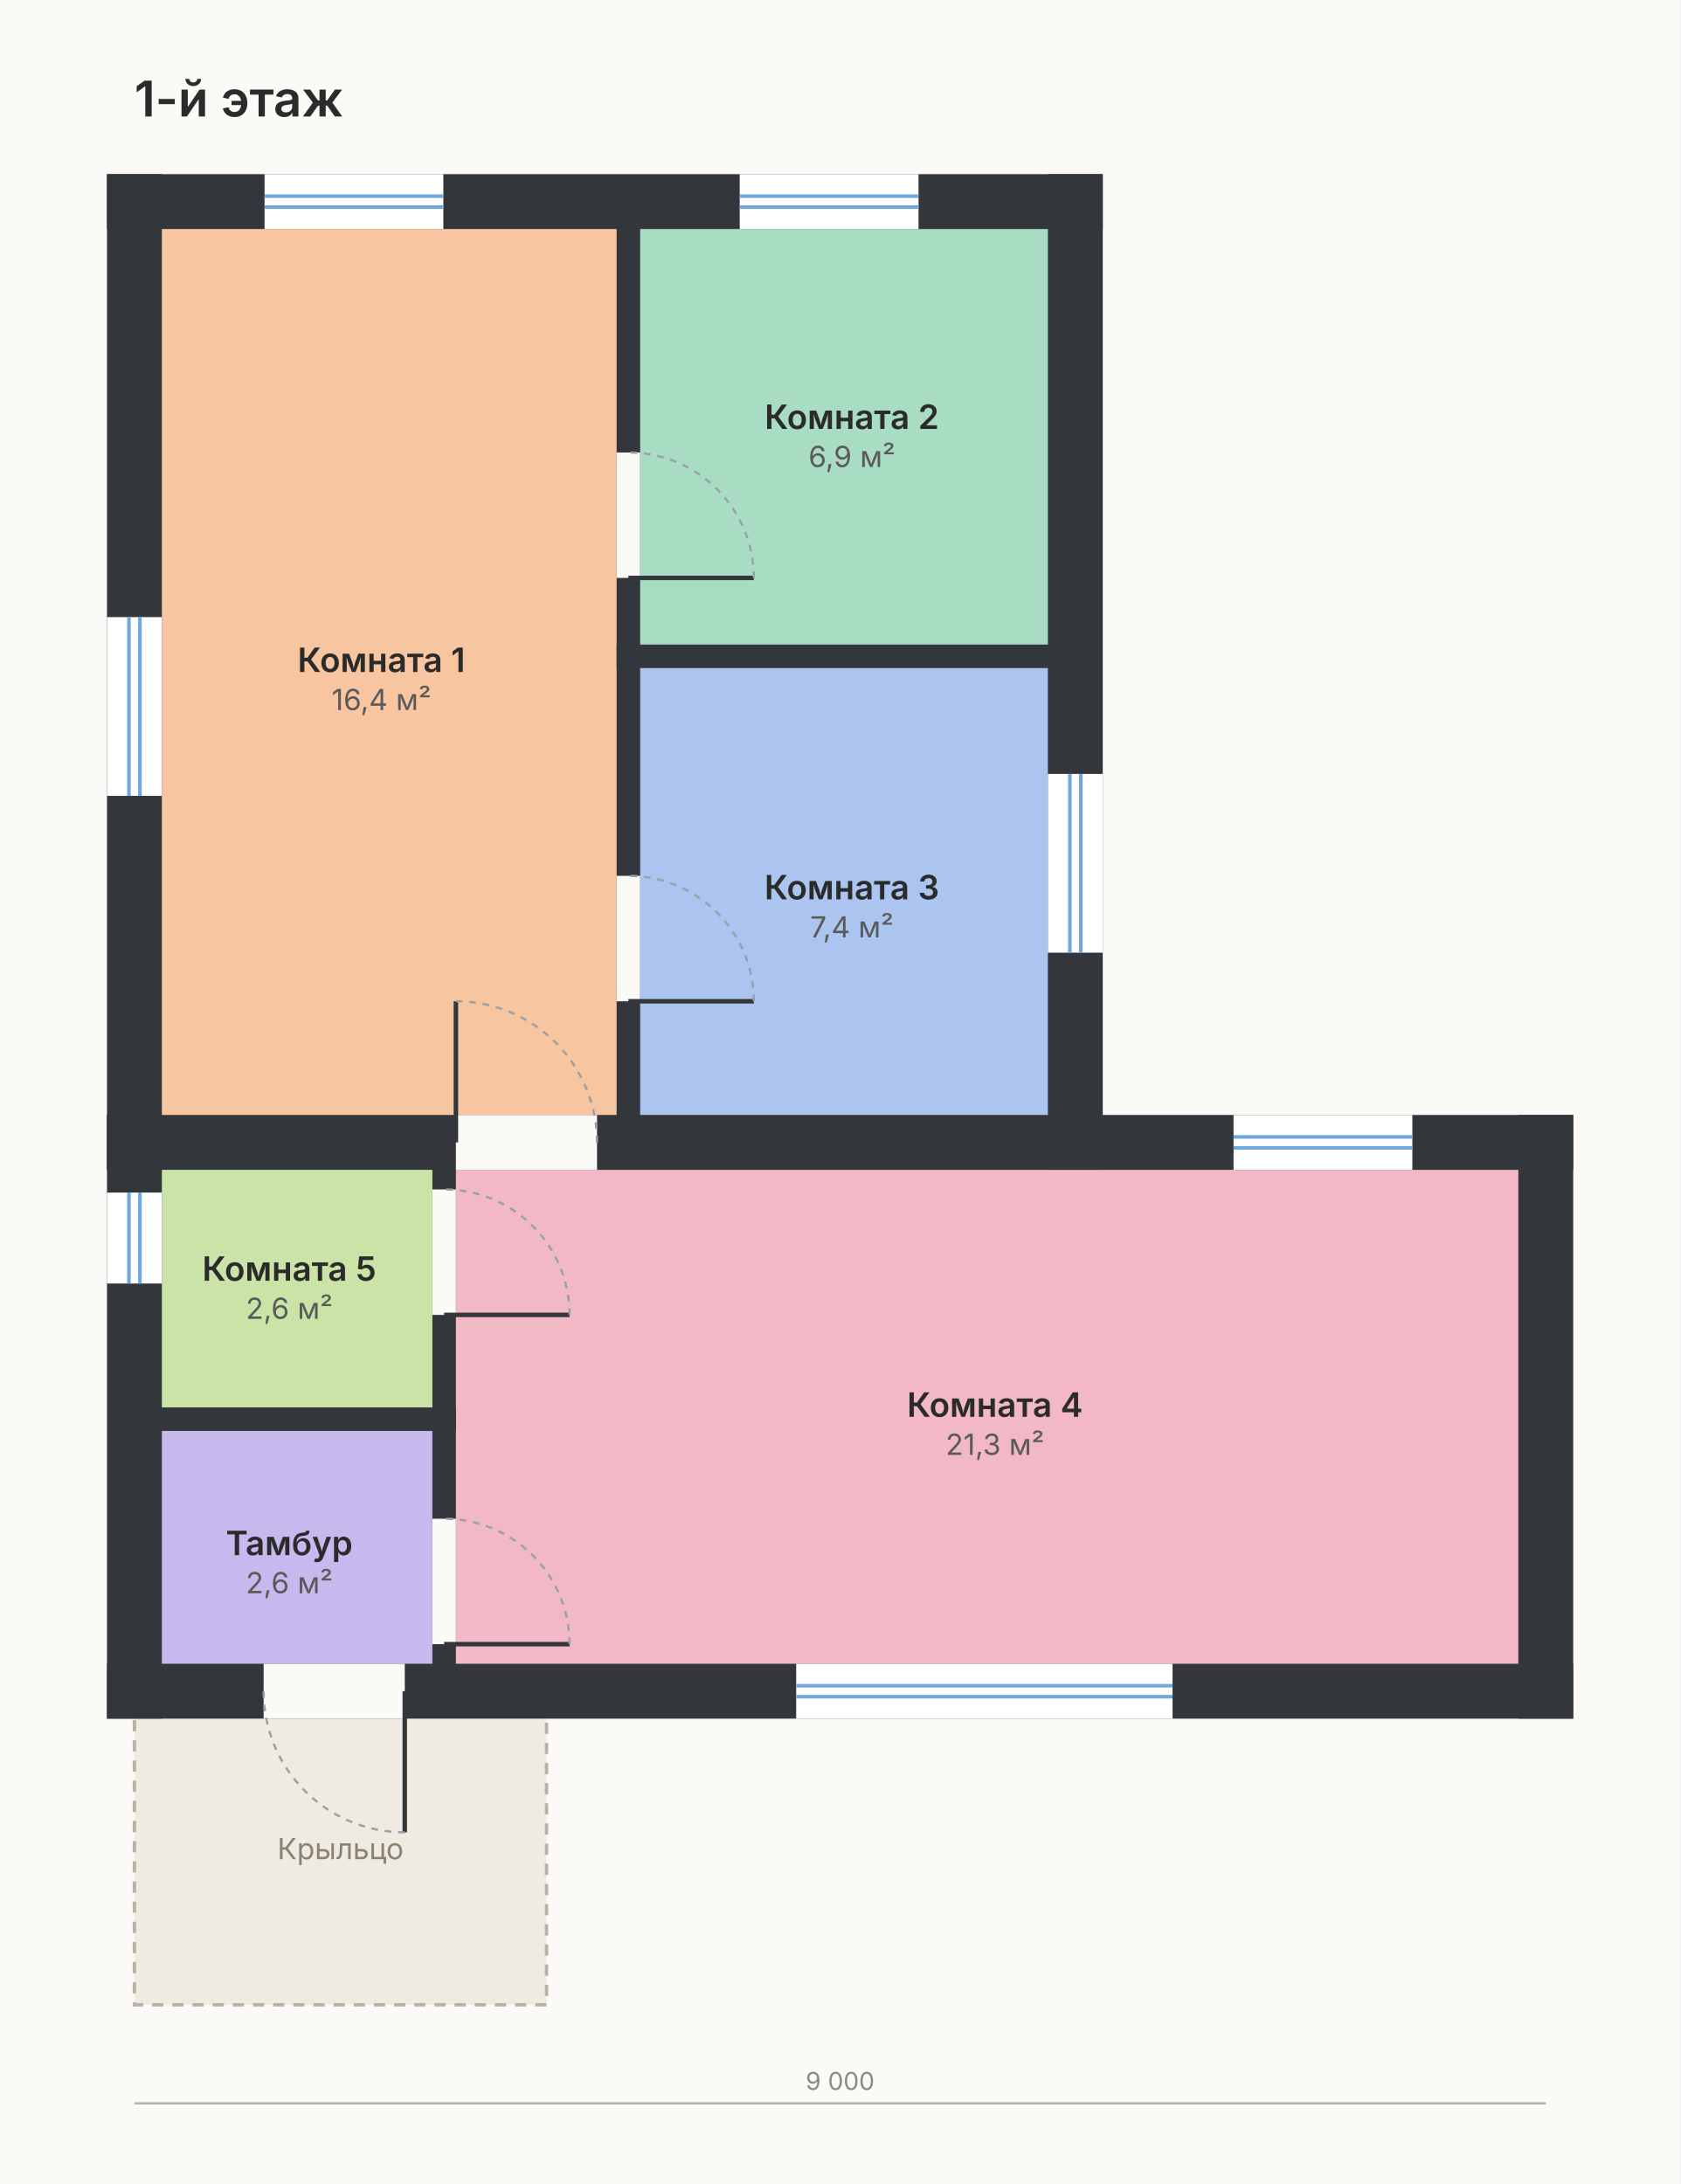
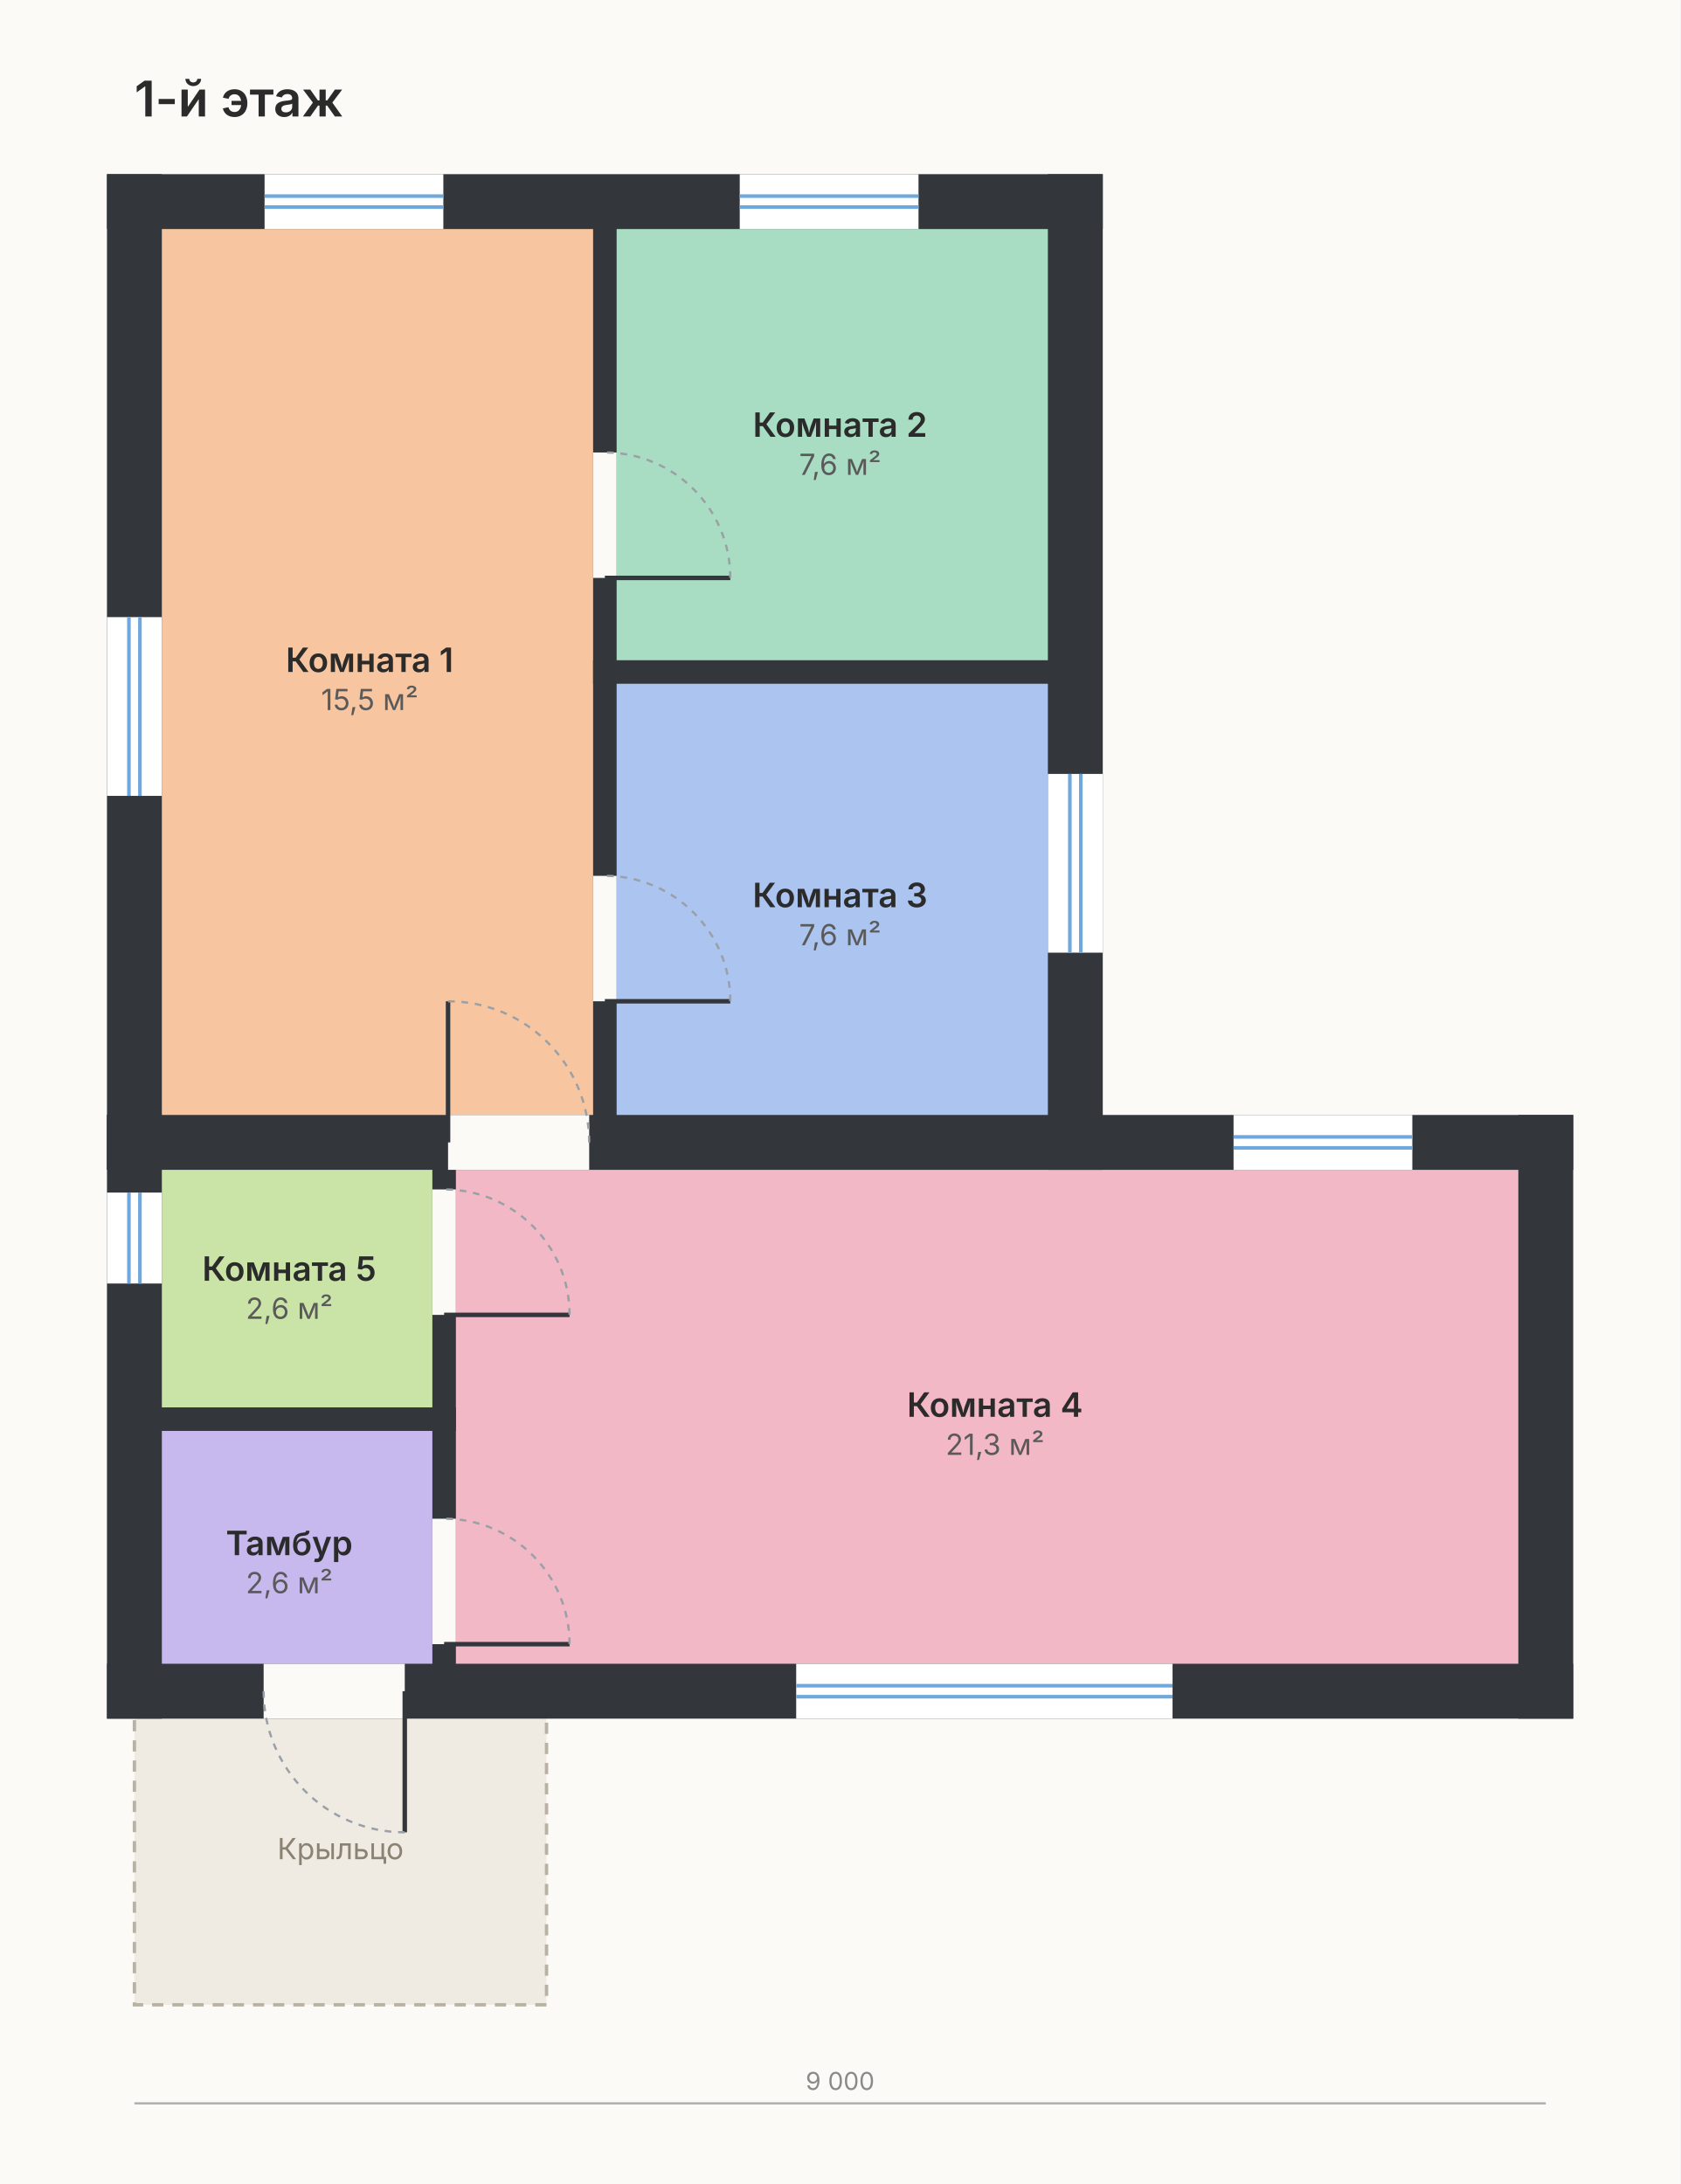
<svg xmlns="http://www.w3.org/2000/svg" width="750" height="975" viewBox="0 0 750 975" font-family="Inter, Roboto, DejaVu Sans, sans-serif">
  <rect width="750" height="975" fill="#FBFAF7" />
  <text x="60" y="52" font-size="22" font-weight="600" fill="#2B2B2B">1-й этаж</text>
  <rect x="60.0" y="755" width="183.96" height="140.0" fill="#EFEBE3" stroke="#B9B1A3" stroke-dasharray="5 4" stroke-width="1.5" />
  <text x="151.98" y="830" text-anchor="middle" font-size="13" fill="#8A8273">Крыльцо</text>
-   <rect x="60.0" y="90.0" width="220.5" height="420" fill="#F7C59F" />
-   <rect x="280.5" y="90.0" width="199.5" height="203" fill="#A8DCC3" />
-   <rect x="280.5" y="293.0" width="199.5" height="217" fill="#ABC4F0" />
+   <rect x="60.0" y="90.0" width="210" height="420" fill="#F7C59F" />
+   <rect x="270.0" y="90.0" width="210" height="210" fill="#A8DCC3" />
+   <rect x="270.0" y="300.0" width="210" height="210" fill="#ABC4F0" />
  <rect x="198.25" y="510" width="491.75" height="245" fill="#F2B8C6" />
  <rect x="60.0" y="510" width="138.25" height="123.55" fill="#C9E4A6" />
  <rect x="60.0" y="633.55" width="138.25" height="121.45" fill="#C7B8EE" />
  <rect x="47.75" y="77.75" width="444.5" height="24.5" fill="#33363B" />
  <rect x="47.75" y="77.75" width="24.5" height="444.5" fill="#33363B" />
  <rect x="467.75" y="77.75" width="24.5" height="444.5" fill="#33363B" />
-   <rect x="275.25" y="84.75" width="10.5" height="430.5" fill="#33363B" />
-   <rect x="275.25" y="287.75" width="210" height="10.5" fill="#33363B" />
+   <rect x="264.75" y="84.75" width="10.5" height="430.5" fill="#33363B" />
+   <rect x="264.75" y="294.75" width="220.5" height="10.5" fill="#33363B" />
  <rect x="47.75" y="497.75" width="654.5" height="24.5" fill="#33363B" />
  <rect x="47.75" y="497.75" width="24.5" height="269.5" fill="#33363B" />
  <rect x="677.75" y="497.75" width="24.5" height="269.5" fill="#33363B" />
  <rect x="47.75" y="742.75" width="654.5" height="24.5" fill="#33363B" />
  <rect x="193.0" y="504.75" width="10.5" height="255.5" fill="#33363B" />
  <rect x="54.75" y="628.3" width="148.75" height="10.5" fill="#33363B" />
  <rect x="355.4" y="742.75" width="168" height="24.5" fill="#FFFFFF" />
  <line x1="355.4" y1="752.55" x2="523.4" y2="752.55" stroke="#6FA8DC" stroke-width="1.6" />
  <line x1="355.4" y1="757.45" x2="523.4" y2="757.45" stroke="#6FA8DC" stroke-width="1.6" />
  <rect x="550.63" y="497.75" width="79.8" height="24.5" fill="#FFFFFF" />
  <line x1="550.63" y1="507.55" x2="630.43" y2="507.55" stroke="#6FA8DC" stroke-width="1.6" />
  <line x1="550.63" y1="512.45" x2="630.43" y2="512.45" stroke="#6FA8DC" stroke-width="1.6" />
  <rect x="47.75" y="532.4" width="24.5" height="40.6" fill="#FFFFFF" />
  <line x1="57.55" y1="532.4" x2="57.55" y2="573.0" stroke="#6FA8DC" stroke-width="1.6" />
  <line x1="62.45" y1="532.4" x2="62.45" y2="573.0" stroke="#6FA8DC" stroke-width="1.6" />
  <rect x="118.1" y="77.75" width="79.8" height="24.5" fill="#FFFFFF" />
  <line x1="118.1" y1="87.55" x2="197.9" y2="87.55" stroke="#6FA8DC" stroke-width="1.6" />
  <line x1="118.1" y1="92.45" x2="197.9" y2="92.45" stroke="#6FA8DC" stroke-width="1.6" />
  <rect x="330.2" y="77.75" width="79.8" height="24.5" fill="#FFFFFF" />
  <line x1="330.2" y1="87.55" x2="410" y2="87.55" stroke="#6FA8DC" stroke-width="1.6" />
  <line x1="330.2" y1="92.45" x2="410" y2="92.45" stroke="#6FA8DC" stroke-width="1.6" />
  <rect x="47.75" y="275.5" width="24.5" height="79.8" fill="#FFFFFF" />
  <line x1="57.55" y1="275.5" x2="57.55" y2="355.3" stroke="#6FA8DC" stroke-width="1.6" />
  <line x1="62.45" y1="275.5" x2="62.45" y2="355.3" stroke="#6FA8DC" stroke-width="1.6" />
  <rect x="467.75" y="345.5" width="24.5" height="79.8" fill="#FFFFFF" />
  <line x1="477.55" y1="345.5" x2="477.55" y2="425.3" stroke="#6FA8DC" stroke-width="1.6" />
  <line x1="482.45" y1="345.5" x2="482.45" y2="425.3" stroke="#6FA8DC" stroke-width="1.6" />
-   <rect x="203.5" y="497.75" width="63" height="24.5" fill="#FBFAF7" />
-   <line x1="203.5" y1="510" x2="203.5" y2="447" stroke="#33363B" stroke-width="2" />
-   <path d="M 203.5 447 A 63 63 0 0 1 266.5 510" fill="none" stroke="#9AA0A6" stroke-width="1" stroke-dasharray="3 3" />
-   <rect x="275.25" y="202.0" width="10.5" height="56" fill="#FBFAF7" />
-   <line x1="280.5" y1="258.0" x2="336.5" y2="258.0" stroke="#33363B" stroke-width="2" />
-   <path d="M 336.5 258.0 A 56 56 0 0 0 280.5 202.0" fill="none" stroke="#9AA0A6" stroke-width="1" stroke-dasharray="3 3" />
-   <rect x="275.25" y="391" width="10.5" height="56" fill="#FBFAF7" />
-   <line x1="280.5" y1="447" x2="336.5" y2="447" stroke="#33363B" stroke-width="2" />
-   <path d="M 336.5 447 A 56 56 0 0 0 280.5 391" fill="none" stroke="#9AA0A6" stroke-width="1" stroke-dasharray="3 3" />
+   <rect x="200.0" y="497.75" width="63" height="24.5" fill="#FBFAF7" />
+   <line x1="200.0" y1="510" x2="200.0" y2="447" stroke="#33363B" stroke-width="2" />
+   <path d="M 200.0 447 A 63 63 0 0 1 263.0 510" fill="none" stroke="#9AA0A6" stroke-width="1" stroke-dasharray="3 3" />
+   <rect x="264.75" y="202.0" width="10.5" height="56" fill="#FBFAF7" />
+   <line x1="270.0" y1="258.0" x2="326.0" y2="258.0" stroke="#33363B" stroke-width="2" />
+   <path d="M 326.0 258.0 A 56 56 0 0 0 270.0 202.0" fill="none" stroke="#9AA0A6" stroke-width="1" stroke-dasharray="3 3" />
+   <rect x="264.75" y="391" width="10.5" height="56" fill="#FBFAF7" />
+   <line x1="270.0" y1="447" x2="326.0" y2="447" stroke="#33363B" stroke-width="2" />
+   <path d="M 326.0 447 A 56 56 0 0 0 270.0 391" fill="none" stroke="#9AA0A6" stroke-width="1" stroke-dasharray="3 3" />
  <rect x="193.0" y="531.0" width="10.5" height="56" fill="#FBFAF7" />
  <line x1="198.25" y1="587.0" x2="254.25" y2="587.0" stroke="#33363B" stroke-width="2" />
  <path d="M 254.25 587.0 A 56 56 0 0 0 198.25 531.0" fill="none" stroke="#9AA0A6" stroke-width="1" stroke-dasharray="3 3" />
  <rect x="193.0" y="678.0" width="10.5" height="56" fill="#FBFAF7" />
  <line x1="198.25" y1="734" x2="254.25" y2="734" stroke="#33363B" stroke-width="2" />
  <path d="M 254.25 734 A 56 56 0 0 0 198.25 678.0" fill="none" stroke="#9AA0A6" stroke-width="1" stroke-dasharray="3 3" />
  <rect x="117.68" y="742.75" width="63" height="24.5" fill="#FBFAF7" />
  <line x1="180.68" y1="755" x2="180.68" y2="818" stroke="#33363B" stroke-width="2" />
  <path d="M 180.68 818 A 63 63 0 0 1 117.68 755" fill="none" stroke="#9AA0A6" stroke-width="1" stroke-dasharray="3 3" />
-   <text x="170.25" y="300.0" text-anchor="middle" font-size="15" font-weight="600" fill="#2B2B2B">Комната 1</text>
-   <text x="170.25" y="317.0" text-anchor="middle" font-size="13" fill="#5A5A5A">16,4 м²</text>
-   <text x="380.25" y="191.5" text-anchor="middle" font-size="15" font-weight="600" fill="#2B2B2B">Комната 2</text>
-   <text x="380.25" y="208.5" text-anchor="middle" font-size="13" fill="#5A5A5A">6,9 м²</text>
-   <text x="380.25" y="401.5" text-anchor="middle" font-size="15" font-weight="600" fill="#2B2B2B">Комната 3</text>
-   <text x="380.25" y="418.5" text-anchor="middle" font-size="13" fill="#5A5A5A">7,4 м²</text>
+   <text x="165.0" y="300.0" text-anchor="middle" font-size="15" font-weight="600" fill="#2B2B2B">Комната 1</text>
+   <text x="165.0" y="317.0" text-anchor="middle" font-size="13" fill="#5A5A5A">15,5 м²</text>
+   <text x="375" y="195.0" text-anchor="middle" font-size="15" font-weight="600" fill="#2B2B2B">Комната 2</text>
+   <text x="375" y="212.0" text-anchor="middle" font-size="13" fill="#5A5A5A">7,6 м²</text>
+   <text x="375" y="405" text-anchor="middle" font-size="15" font-weight="600" fill="#2B2B2B">Комната 3</text>
+   <text x="375" y="422" text-anchor="middle" font-size="13" fill="#5A5A5A">7,6 м²</text>
  <text x="444.125" y="632.5" text-anchor="middle" font-size="15" font-weight="600" fill="#2B2B2B">Комната 4</text>
  <text x="444.125" y="649.5" text-anchor="middle" font-size="13" fill="#5A5A5A">21,3 м²</text>
  <text x="129.125" y="571.775" text-anchor="middle" font-size="15" font-weight="600" fill="#2B2B2B">Комната 5</text>
  <text x="129.125" y="588.775" text-anchor="middle" font-size="13" fill="#5A5A5A">2,6 м²</text>
  <text x="129.125" y="694.275" text-anchor="middle" font-size="15" font-weight="600" fill="#2B2B2B">Тамбур</text>
  <text x="129.125" y="711.275" text-anchor="middle" font-size="13" fill="#5A5A5A">2,6 м²</text>
  <line x1="60.0" y1="939" x2="690" y2="939" stroke="#B0B0B0" />
  <text x="375" y="933" text-anchor="middle" font-size="11" fill="#8A8A8A">9 000</text>
</svg>
